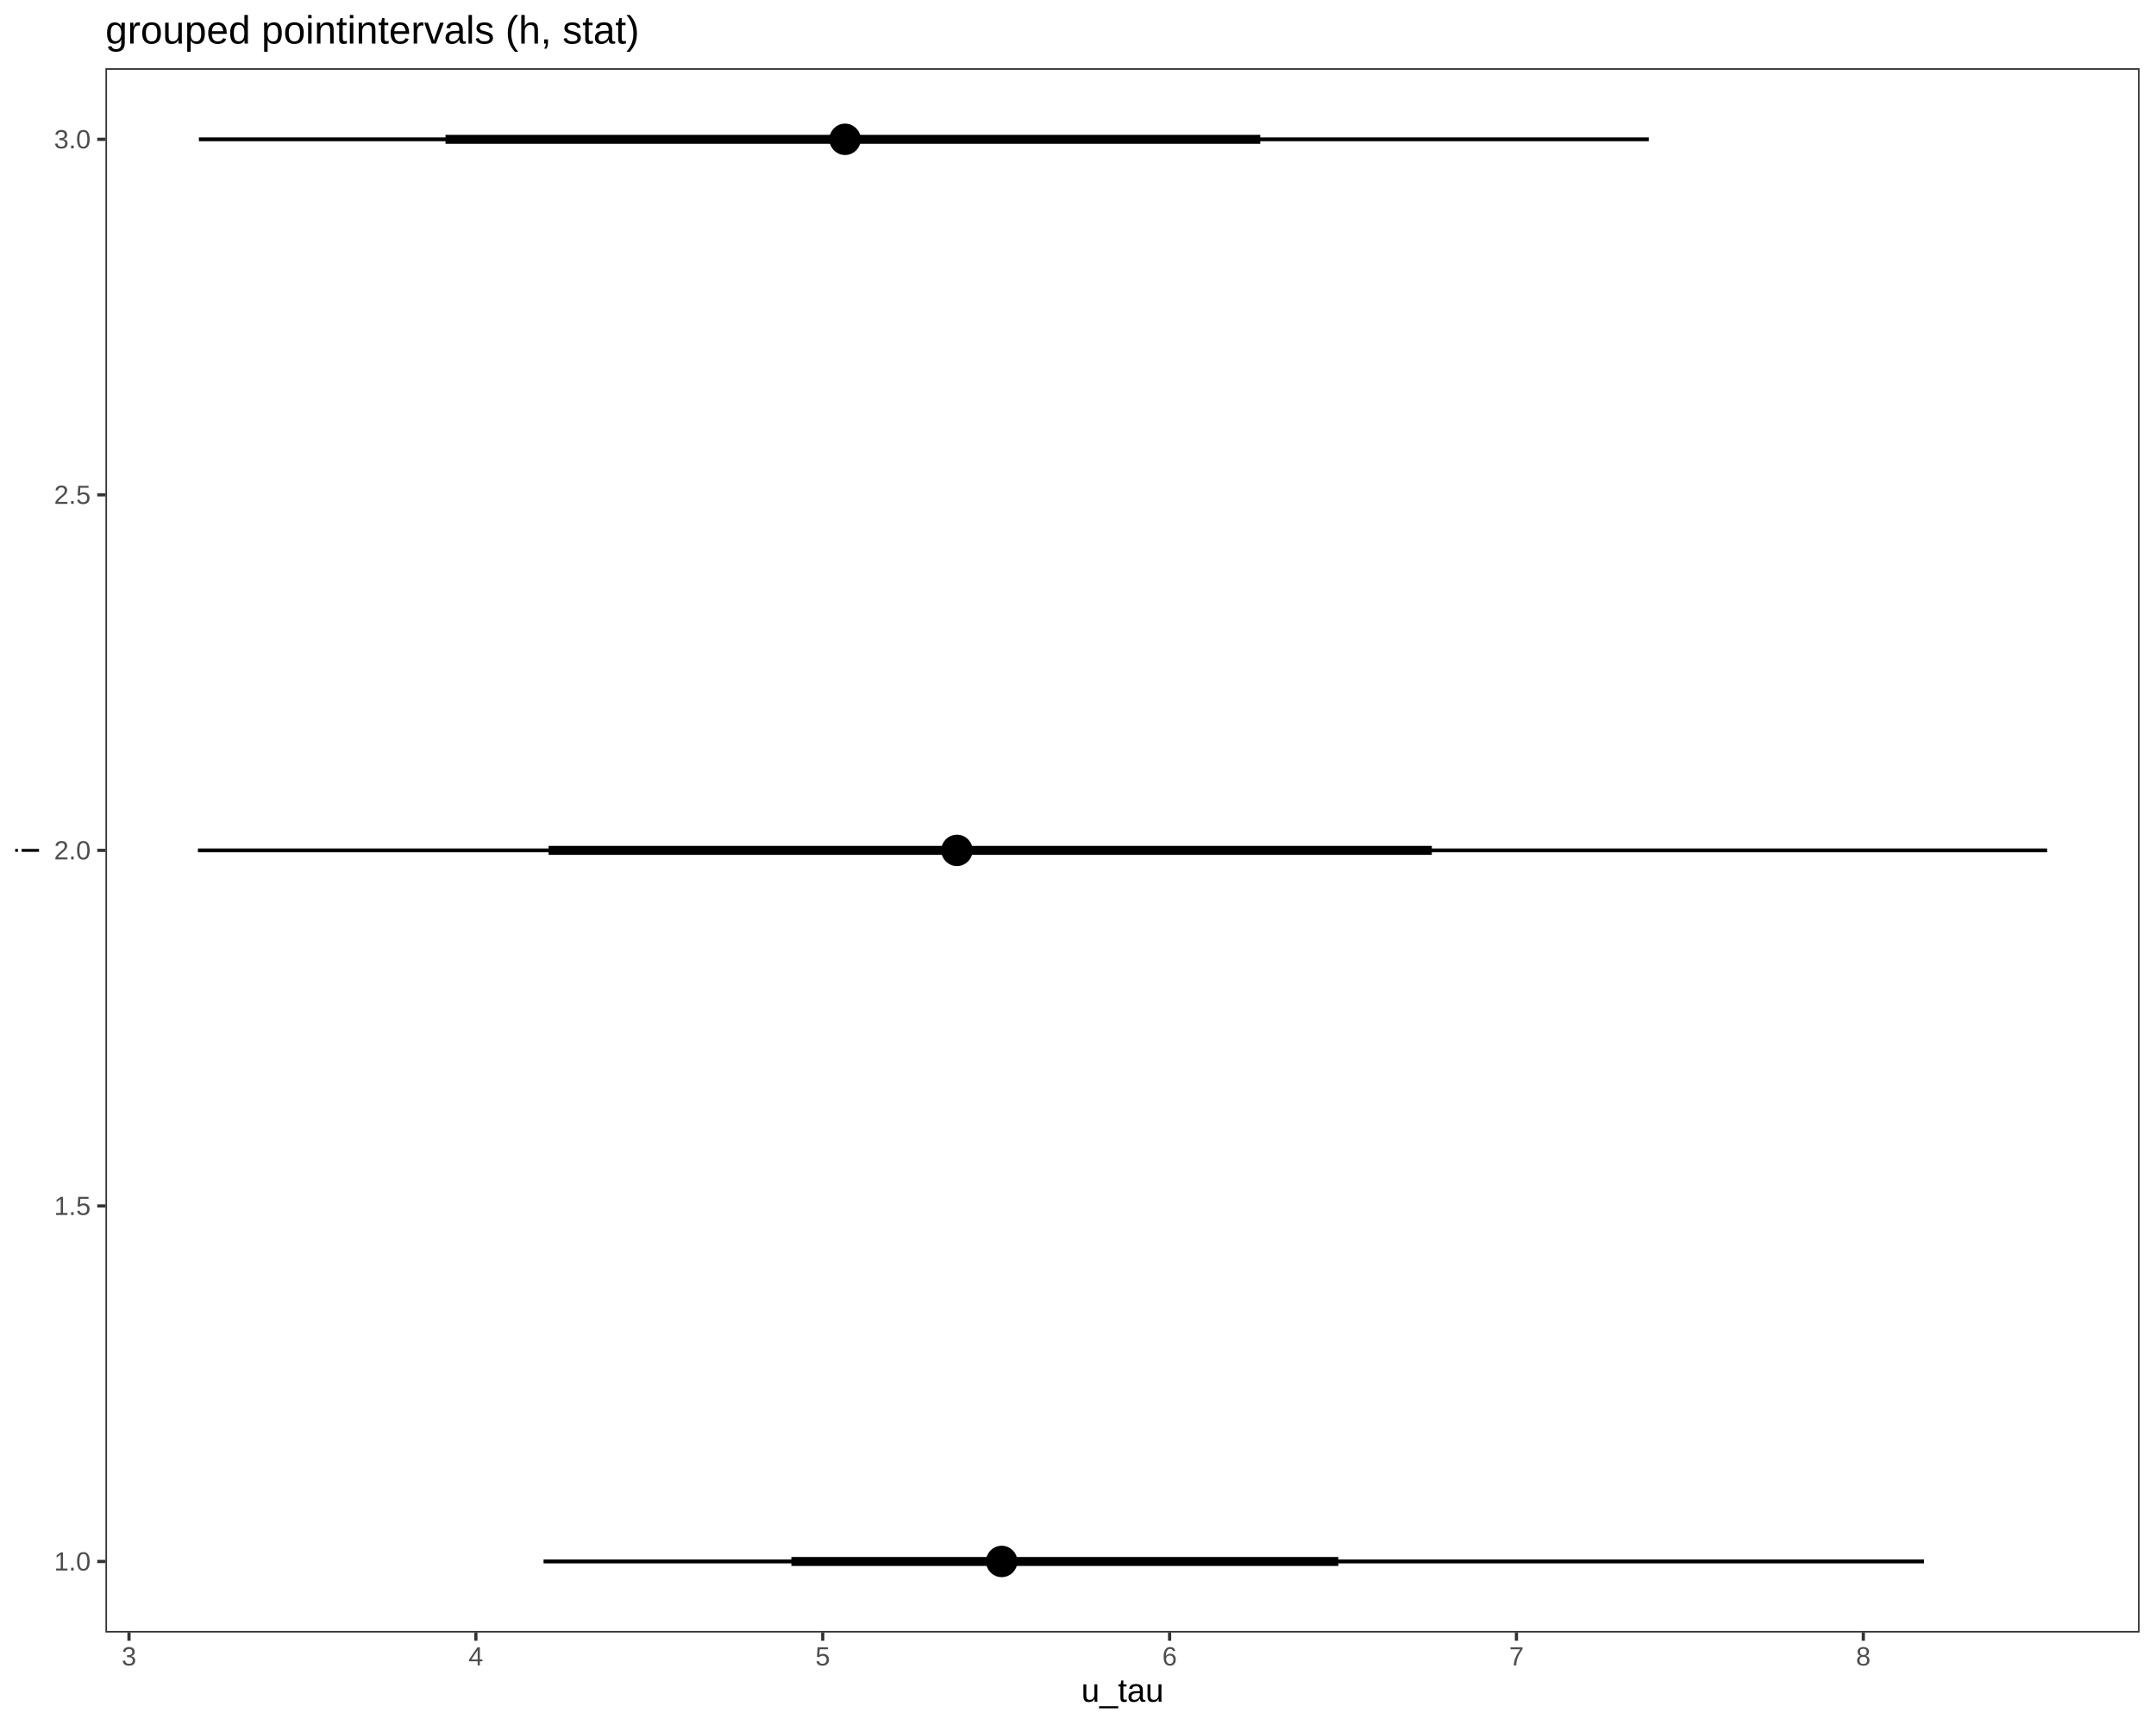
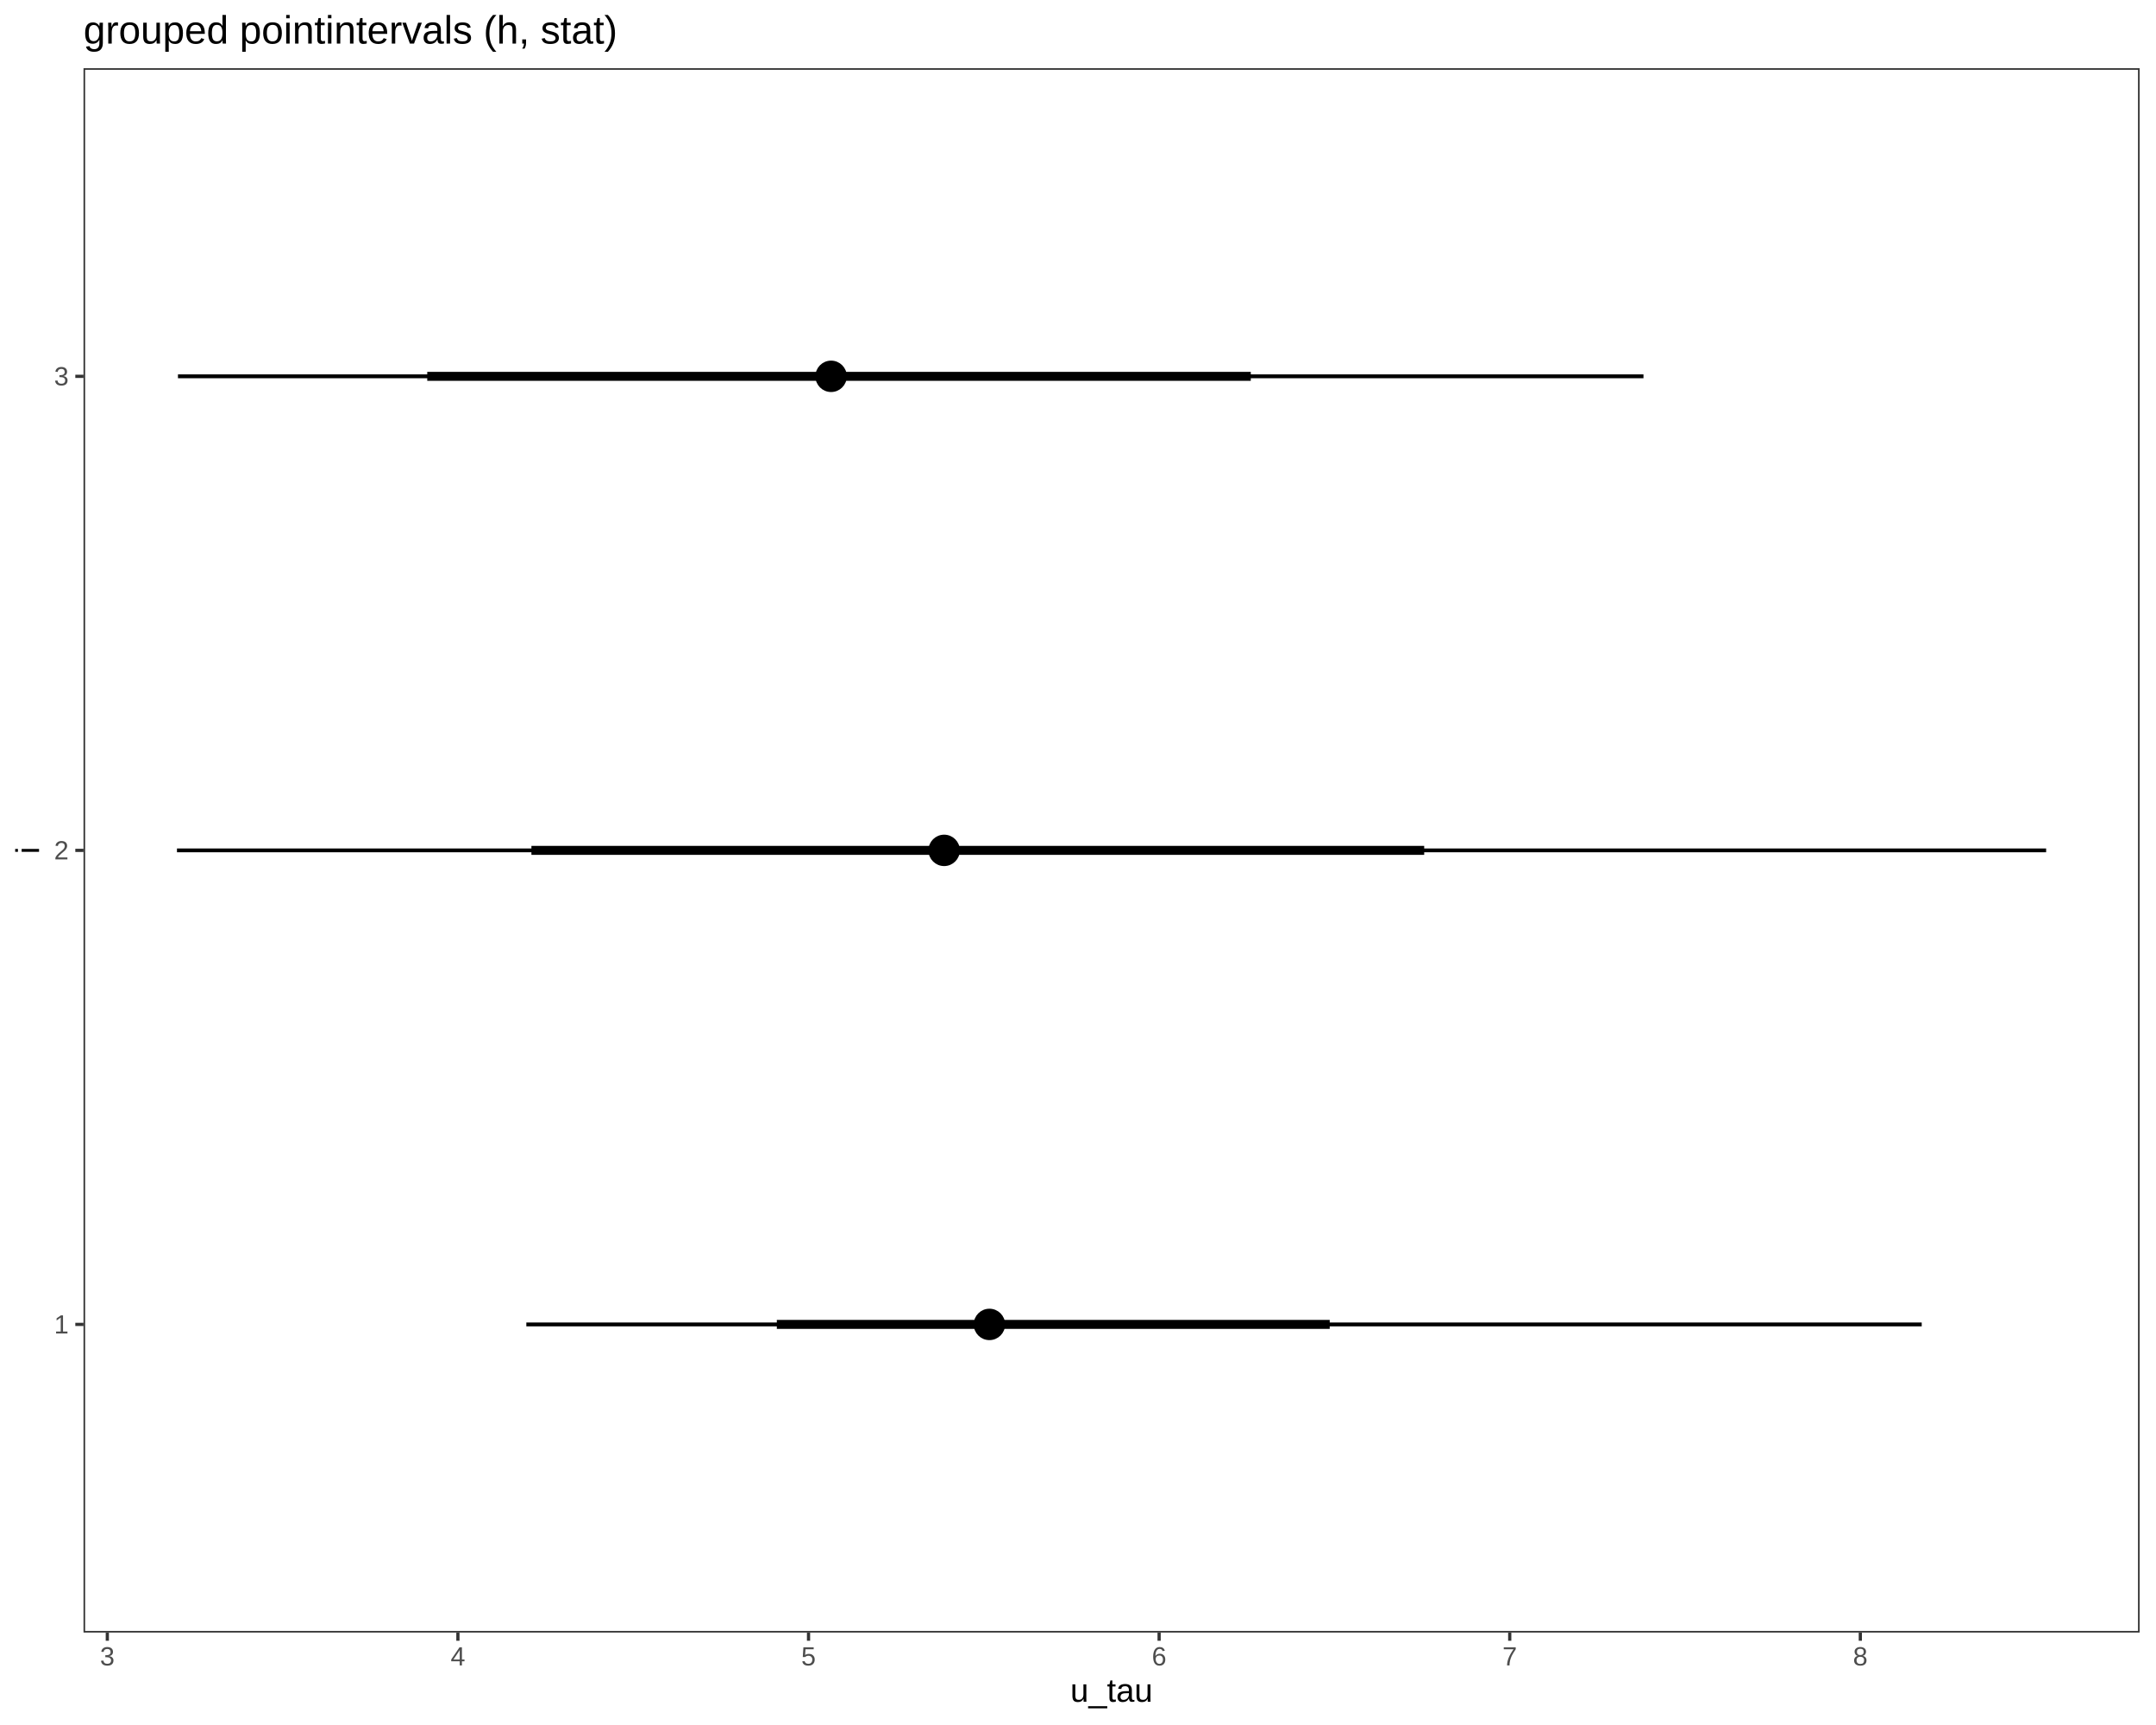
<svg xmlns="http://www.w3.org/2000/svg" viewBox="0 0 720.00 576.00">
  <defs>
    <style type="text/css">
    line, polyline, polygon, path, rect, circle {
      fill: none;
      stroke: #000000;
      stroke-linecap: round;
      stroke-linejoin: round;
      stroke-miterlimit: 10.00;
    }
  </style>
  </defs>
  <rect width="100%" height="100%" style="stroke: none; fill: #FFFFFF;" />
  <rect x="0.00" y="0.00" width="720.00" height="576.00" style="stroke-width: 1.07; stroke: #FFFFFF; fill: #FFFFFF;" />
  <defs>
-     <clipPath id="cpMzUuMjF8NzE0LjUyfDU0NS4xM3wyMi43Nw==">
-       <rect x="35.21" y="22.77" width="679.31" height="522.36" />
+     <clipPath id="cpMjcuODl8NzE0LjUyfDU0NS4xM3wyMi43Nw==">
+       <rect x="27.89" y="22.77" width="686.64" height="522.36" />
    </clipPath>
  </defs>
-   <rect x="35.21" y="22.77" width="679.31" height="522.36" style="stroke-width: 1.07; stroke: none; fill: #FFFFFF;" clip-path="url(#cpMzUuMjF8NzE0LjUyfDU0NS4xM3wyMi43Nw==)" />
-   <line x1="264.28" y1="521.39" x2="446.94" y2="521.39" style="stroke-width: 2.99; stroke-linecap: butt;" clip-path="url(#cpMzUuMjF8NzE0LjUyfDU0NS4xM3wyMi43Nw==)" />
-   <line x1="181.52" y1="521.39" x2="642.53" y2="521.39" style="stroke-width: 1.28; stroke-linecap: butt;" clip-path="url(#cpMzUuMjF8NzE0LjUyfDU0NS4xM3wyMi43Nw==)" />
-   <line x1="183.21" y1="283.95" x2="478.16" y2="283.95" style="stroke-width: 2.99; stroke-linecap: butt;" clip-path="url(#cpMzUuMjF8NzE0LjUyfDU0NS4xM3wyMi43Nw==)" />
-   <line x1="66.09" y1="283.95" x2="683.64" y2="283.95" style="stroke-width: 1.28; stroke-linecap: butt;" clip-path="url(#cpMzUuMjF8NzE0LjUyfDU0NS4xM3wyMi43Nw==)" />
-   <line x1="148.78" y1="46.52" x2="420.87" y2="46.52" style="stroke-width: 2.99; stroke-linecap: butt;" clip-path="url(#cpMzUuMjF8NzE0LjUyfDU0NS4xM3wyMi43Nw==)" />
-   <line x1="66.42" y1="46.52" x2="550.61" y2="46.52" style="stroke-width: 1.28; stroke-linecap: butt;" clip-path="url(#cpMzUuMjF8NzE0LjUyfDU0NS4xM3wyMi43Nw==)" />
-   <circle cx="334.52" cy="521.39" r="3.40pt" style="stroke-width: 1.42; fill: #000000;" clip-path="url(#cpMzUuMjF8NzE0LjUyfDU0NS4xM3wyMi43Nw==)" />
-   <circle cx="334.52" cy="521.39" r="1.86pt" style="stroke-width: 1.42; fill: #000000;" clip-path="url(#cpMzUuMjF8NzE0LjUyfDU0NS4xM3wyMi43Nw==)" />
-   <circle cx="319.57" cy="283.95" r="3.40pt" style="stroke-width: 1.42; fill: #000000;" clip-path="url(#cpMzUuMjF8NzE0LjUyfDU0NS4xM3wyMi43Nw==)" />
-   <circle cx="319.57" cy="283.95" r="1.86pt" style="stroke-width: 1.42; fill: #000000;" clip-path="url(#cpMzUuMjF8NzE0LjUyfDU0NS4xM3wyMi43Nw==)" />
-   <circle cx="282.21" cy="46.52" r="3.40pt" style="stroke-width: 1.42; fill: #000000;" clip-path="url(#cpMzUuMjF8NzE0LjUyfDU0NS4xM3wyMi43Nw==)" />
-   <circle cx="282.21" cy="46.52" r="1.86pt" style="stroke-width: 1.42; fill: #000000;" clip-path="url(#cpMzUuMjF8NzE0LjUyfDU0NS4xM3wyMi43Nw==)" />
-   <rect x="35.21" y="22.77" width="679.31" height="522.36" style="stroke-width: 1.07; stroke: #333333;" clip-path="url(#cpMzUuMjF8NzE0LjUyfDU0NS4xM3wyMi43Nw==)" />
+   <rect x="27.89" y="22.77" width="686.64" height="522.36" style="stroke-width: 1.07; stroke: none; fill: #FFFFFF;" clip-path="url(#cpMjcuODl8NzE0LjUyfDU0NS4xM3wyMi43Nw==)" />
+   <line x1="59.10" y1="283.95" x2="683.31" y2="283.95" style="stroke-width: 1.28; stroke-linecap: butt;" clip-path="url(#cpMjcuODl8NzE0LjUyfDU0NS4xM3wyMi43Nw==)" />
+   <line x1="59.43" y1="125.66" x2="548.84" y2="125.66" style="stroke-width: 1.28; stroke-linecap: butt;" clip-path="url(#cpMjcuODl8NzE0LjUyfDU0NS4xM3wyMi43Nw==)" />
+   <line x1="175.77" y1="442.24" x2="641.76" y2="442.24" style="stroke-width: 1.28; stroke-linecap: butt;" clip-path="url(#cpMjcuODl8NzE0LjUyfDU0NS4xM3wyMi43Nw==)" />
+   <line x1="177.47" y1="283.95" x2="475.61" y2="283.95" style="stroke-width: 2.99; stroke-linecap: butt;" clip-path="url(#cpMjcuODl8NzE0LjUyfDU0NS4xM3wyMi43Nw==)" />
+   <line x1="142.68" y1="125.66" x2="417.70" y2="125.66" style="stroke-width: 2.99; stroke-linecap: butt;" clip-path="url(#cpMjcuODl8NzE0LjUyfDU0NS4xM3wyMi43Nw==)" />
+   <line x1="259.42" y1="442.24" x2="444.06" y2="442.24" style="stroke-width: 2.99; stroke-linecap: butt;" clip-path="url(#cpMjcuODl8NzE0LjUyfDU0NS4xM3wyMi43Nw==)" />
+   <circle cx="315.30" cy="283.95" r="1.86pt" style="stroke-width: 1.42; fill: #000000;" clip-path="url(#cpMjcuODl8NzE0LjUyfDU0NS4xM3wyMi43Nw==)" />
+   <circle cx="277.55" cy="125.66" r="1.86pt" style="stroke-width: 1.42; fill: #000000;" clip-path="url(#cpMjcuODl8NzE0LjUyfDU0NS4xM3wyMi43Nw==)" />
+   <circle cx="330.42" cy="442.24" r="1.86pt" style="stroke-width: 1.42; fill: #000000;" clip-path="url(#cpMjcuODl8NzE0LjUyfDU0NS4xM3wyMi43Nw==)" />
+   <circle cx="315.30" cy="283.95" r="3.40pt" style="stroke-width: 1.42; fill: #000000;" clip-path="url(#cpMjcuODl8NzE0LjUyfDU0NS4xM3wyMi43Nw==)" />
+   <circle cx="277.55" cy="125.66" r="3.40pt" style="stroke-width: 1.42; fill: #000000;" clip-path="url(#cpMjcuODl8NzE0LjUyfDU0NS4xM3wyMi43Nw==)" />
+   <circle cx="330.42" cy="442.24" r="3.40pt" style="stroke-width: 1.42; fill: #000000;" clip-path="url(#cpMjcuODl8NzE0LjUyfDU0NS4xM3wyMi43Nw==)" />
+   <rect x="27.89" y="22.77" width="686.64" height="522.36" style="stroke-width: 1.07; stroke: #333333;" clip-path="url(#cpMjcuODl8NzE0LjUyfDU0NS4xM3wyMi43Nw==)" />
  <defs>
    <clipPath id="cpMC4wMHw3MjAuMDB8NTc2LjAwfDAuMDA=">
      <rect x="0.00" y="0.00" width="720.00" height="576.00" />
    </clipPath>
  </defs>
  <g clip-path="url(#cpMC4wMHw3MjAuMDB8NTc2LjAwfDAuMDA=)">
-     <text x="18.06" y="524.41" style="font-size: 8.80px; fill: #4D4D4D; font-family: Liberation Sans;" textLength="12.22px" lengthAdjust="spacingAndGlyphs">1.0</text>
+     <text x="18.06" y="445.27" style="font-size: 8.80px; fill: #4D4D4D; font-family: Liberation Sans;" textLength="4.89px" lengthAdjust="spacingAndGlyphs">1</text>
  </g>
  <g clip-path="url(#cpMC4wMHw3MjAuMDB8NTc2LjAwfDAuMDA=)">
-     <text x="18.06" y="405.69" style="font-size: 8.80px; fill: #4D4D4D; font-family: Liberation Sans;" textLength="12.22px" lengthAdjust="spacingAndGlyphs">1.5</text>
+     <text x="18.06" y="286.97" style="font-size: 8.80px; fill: #4D4D4D; font-family: Liberation Sans;" textLength="4.89px" lengthAdjust="spacingAndGlyphs">2</text>
  </g>
  <g clip-path="url(#cpMC4wMHw3MjAuMDB8NTc2LjAwfDAuMDA=)">
-     <text x="18.06" y="286.97" style="font-size: 8.80px; fill: #4D4D4D; font-family: Liberation Sans;" textLength="12.22px" lengthAdjust="spacingAndGlyphs">2.0</text>
+     <text x="18.06" y="128.68" style="font-size: 8.80px; fill: #4D4D4D; font-family: Liberation Sans;" textLength="4.89px" lengthAdjust="spacingAndGlyphs">3</text>
+   </g>
+   <polyline points="25.15,442.24 27.89,442.24 " style="stroke-width: 1.07; stroke: #333333; stroke-linecap: butt;" clip-path="url(#cpMC4wMHw3MjAuMDB8NTc2LjAwfDAuMDA=)" />
+   <polyline points="25.15,283.95 27.89,283.95 " style="stroke-width: 1.07; stroke: #333333; stroke-linecap: butt;" clip-path="url(#cpMC4wMHw3MjAuMDB8NTc2LjAwfDAuMDA=)" />
+   <polyline points="25.15,125.66 27.89,125.66 " style="stroke-width: 1.07; stroke: #333333; stroke-linecap: butt;" clip-path="url(#cpMC4wMHw3MjAuMDB8NTc2LjAwfDAuMDA=)" />
+   <polyline points="35.84,547.87 35.84,545.13 " style="stroke-width: 1.07; stroke: #333333; stroke-linecap: butt;" clip-path="url(#cpMC4wMHw3MjAuMDB8NTc2LjAwfDAuMDA=)" />
+   <polyline points="152.92,547.87 152.92,545.13 " style="stroke-width: 1.07; stroke: #333333; stroke-linecap: butt;" clip-path="url(#cpMC4wMHw3MjAuMDB8NTc2LjAwfDAuMDA=)" />
+   <polyline points="270.01,547.87 270.01,545.13 " style="stroke-width: 1.07; stroke: #333333; stroke-linecap: butt;" clip-path="url(#cpMC4wMHw3MjAuMDB8NTc2LjAwfDAuMDA=)" />
+   <polyline points="387.09,547.87 387.09,545.13 " style="stroke-width: 1.07; stroke: #333333; stroke-linecap: butt;" clip-path="url(#cpMC4wMHw3MjAuMDB8NTc2LjAwfDAuMDA=)" />
+   <polyline points="504.18,547.87 504.18,545.13 " style="stroke-width: 1.07; stroke: #333333; stroke-linecap: butt;" clip-path="url(#cpMC4wMHw3MjAuMDB8NTc2LjAwfDAuMDA=)" />
+   <polyline points="621.26,547.87 621.26,545.13 " style="stroke-width: 1.07; stroke: #333333; stroke-linecap: butt;" clip-path="url(#cpMC4wMHw3MjAuMDB8NTc2LjAwfDAuMDA=)" />
+   <g clip-path="url(#cpMC4wMHw3MjAuMDB8NTc2LjAwfDAuMDA=)">
+     <text x="33.39" y="556.11" style="font-size: 8.80px; fill: #4D4D4D; font-family: Liberation Sans;" textLength="4.89px" lengthAdjust="spacingAndGlyphs">3</text>
  </g>
  <g clip-path="url(#cpMC4wMHw3MjAuMDB8NTc2LjAwfDAuMDA=)">
-     <text x="18.06" y="168.26" style="font-size: 8.80px; fill: #4D4D4D; font-family: Liberation Sans;" textLength="12.22px" lengthAdjust="spacingAndGlyphs">2.5</text>
+     <text x="150.48" y="556.11" style="font-size: 8.80px; fill: #4D4D4D; font-family: Liberation Sans;" textLength="4.89px" lengthAdjust="spacingAndGlyphs">4</text>
  </g>
  <g clip-path="url(#cpMC4wMHw3MjAuMDB8NTc2LjAwfDAuMDA=)">
-     <text x="18.06" y="49.54" style="font-size: 8.80px; fill: #4D4D4D; font-family: Liberation Sans;" textLength="12.22px" lengthAdjust="spacingAndGlyphs">3.0</text>
-   </g>
-   <polyline points="32.47,521.39 35.21,521.39 " style="stroke-width: 1.07; stroke: #333333; stroke-linecap: butt;" clip-path="url(#cpMC4wMHw3MjAuMDB8NTc2LjAwfDAuMDA=)" />
-   <polyline points="32.47,402.67 35.21,402.67 " style="stroke-width: 1.07; stroke: #333333; stroke-linecap: butt;" clip-path="url(#cpMC4wMHw3MjAuMDB8NTc2LjAwfDAuMDA=)" />
-   <polyline points="32.47,283.95 35.21,283.95 " style="stroke-width: 1.07; stroke: #333333; stroke-linecap: butt;" clip-path="url(#cpMC4wMHw3MjAuMDB8NTc2LjAwfDAuMDA=)" />
-   <polyline points="32.47,165.23 35.21,165.23 " style="stroke-width: 1.07; stroke: #333333; stroke-linecap: butt;" clip-path="url(#cpMC4wMHw3MjAuMDB8NTc2LjAwfDAuMDA=)" />
-   <polyline points="32.47,46.52 35.21,46.52 " style="stroke-width: 1.07; stroke: #333333; stroke-linecap: butt;" clip-path="url(#cpMC4wMHw3MjAuMDB8NTc2LjAwfDAuMDA=)" />
-   <polyline points="43.08,547.87 43.08,545.13 " style="stroke-width: 1.07; stroke: #333333; stroke-linecap: butt;" clip-path="url(#cpMC4wMHw3MjAuMDB8NTc2LjAwfDAuMDA=)" />
-   <polyline points="158.92,547.87 158.92,545.13 " style="stroke-width: 1.07; stroke: #333333; stroke-linecap: butt;" clip-path="url(#cpMC4wMHw3MjAuMDB8NTc2LjAwfDAuMDA=)" />
-   <polyline points="274.75,547.87 274.75,545.13 " style="stroke-width: 1.07; stroke: #333333; stroke-linecap: butt;" clip-path="url(#cpMC4wMHw3MjAuMDB8NTc2LjAwfDAuMDA=)" />
-   <polyline points="390.59,547.87 390.59,545.13 " style="stroke-width: 1.07; stroke: #333333; stroke-linecap: butt;" clip-path="url(#cpMC4wMHw3MjAuMDB8NTc2LjAwfDAuMDA=)" />
-   <polyline points="506.42,547.87 506.42,545.13 " style="stroke-width: 1.07; stroke: #333333; stroke-linecap: butt;" clip-path="url(#cpMC4wMHw3MjAuMDB8NTc2LjAwfDAuMDA=)" />
-   <polyline points="622.26,547.87 622.26,545.13 " style="stroke-width: 1.07; stroke: #333333; stroke-linecap: butt;" clip-path="url(#cpMC4wMHw3MjAuMDB8NTc2LjAwfDAuMDA=)" />
-   <g clip-path="url(#cpMC4wMHw3MjAuMDB8NTc2LjAwfDAuMDA=)">
-     <text x="40.64" y="556.11" style="font-size: 8.80px; fill: #4D4D4D; font-family: Liberation Sans;" textLength="4.89px" lengthAdjust="spacingAndGlyphs">3</text>
+     <text x="267.56" y="556.11" style="font-size: 8.80px; fill: #4D4D4D; font-family: Liberation Sans;" textLength="4.89px" lengthAdjust="spacingAndGlyphs">5</text>
  </g>
  <g clip-path="url(#cpMC4wMHw3MjAuMDB8NTc2LjAwfDAuMDA=)">
-     <text x="156.47" y="556.11" style="font-size: 8.80px; fill: #4D4D4D; font-family: Liberation Sans;" textLength="4.89px" lengthAdjust="spacingAndGlyphs">4</text>
+     <text x="384.65" y="556.11" style="font-size: 8.80px; fill: #4D4D4D; font-family: Liberation Sans;" textLength="4.89px" lengthAdjust="spacingAndGlyphs">6</text>
  </g>
  <g clip-path="url(#cpMC4wMHw3MjAuMDB8NTc2LjAwfDAuMDA=)">
-     <text x="272.31" y="556.11" style="font-size: 8.80px; fill: #4D4D4D; font-family: Liberation Sans;" textLength="4.89px" lengthAdjust="spacingAndGlyphs">5</text>
+     <text x="501.73" y="556.11" style="font-size: 8.80px; fill: #4D4D4D; font-family: Liberation Sans;" textLength="4.89px" lengthAdjust="spacingAndGlyphs">7</text>
  </g>
  <g clip-path="url(#cpMC4wMHw3MjAuMDB8NTc2LjAwfDAuMDA=)">
-     <text x="388.14" y="556.11" style="font-size: 8.80px; fill: #4D4D4D; font-family: Liberation Sans;" textLength="4.89px" lengthAdjust="spacingAndGlyphs">6</text>
+     <text x="618.81" y="556.11" style="font-size: 8.80px; fill: #4D4D4D; font-family: Liberation Sans;" textLength="4.89px" lengthAdjust="spacingAndGlyphs">8</text>
  </g>
  <g clip-path="url(#cpMC4wMHw3MjAuMDB8NTc2LjAwfDAuMDA=)">
-     <text x="503.98" y="556.11" style="font-size: 8.80px; fill: #4D4D4D; font-family: Liberation Sans;" textLength="4.89px" lengthAdjust="spacingAndGlyphs">7</text>
-   </g>
-   <g clip-path="url(#cpMC4wMHw3MjAuMDB8NTc2LjAwfDAuMDA=)">
-     <text x="619.81" y="556.11" style="font-size: 8.80px; fill: #4D4D4D; font-family: Liberation Sans;" textLength="4.89px" lengthAdjust="spacingAndGlyphs">8</text>
-   </g>
-   <g clip-path="url(#cpMC4wMHw3MjAuMDB8NTc2LjAwfDAuMDA=)">
-     <text x="361.09" y="568.24" style="font-size: 11.00px; font-family: Liberation Sans;" textLength="27.56px" lengthAdjust="spacingAndGlyphs">u_tau</text>
+     <text x="357.42" y="568.24" style="font-size: 11.00px; font-family: Liberation Sans;" textLength="27.56px" lengthAdjust="spacingAndGlyphs">u_tau</text>
  </g>
  <g clip-path="url(#cpMC4wMHw3MjAuMDB8NTc2LjAwfDAuMDA=)">
    <text transform="translate(13.04,285.17) rotate(-90)" style="font-size: 11.00px; font-family: Liberation Sans;" textLength="2.44px" lengthAdjust="spacingAndGlyphs">i</text>
  </g>
  <g clip-path="url(#cpMC4wMHw3MjAuMDB8NTc2LjAwfDAuMDA=)">
-     <text x="35.21" y="14.56" style="font-size: 13.20px; font-family: Liberation Sans;" textLength="178.00px" lengthAdjust="spacingAndGlyphs">grouped pointintervals (h, stat)</text>
+     <text x="27.89" y="14.56" style="font-size: 13.20px; font-family: Liberation Sans;" textLength="178.00px" lengthAdjust="spacingAndGlyphs">grouped pointintervals (h, stat)</text>
  </g>
</svg>
